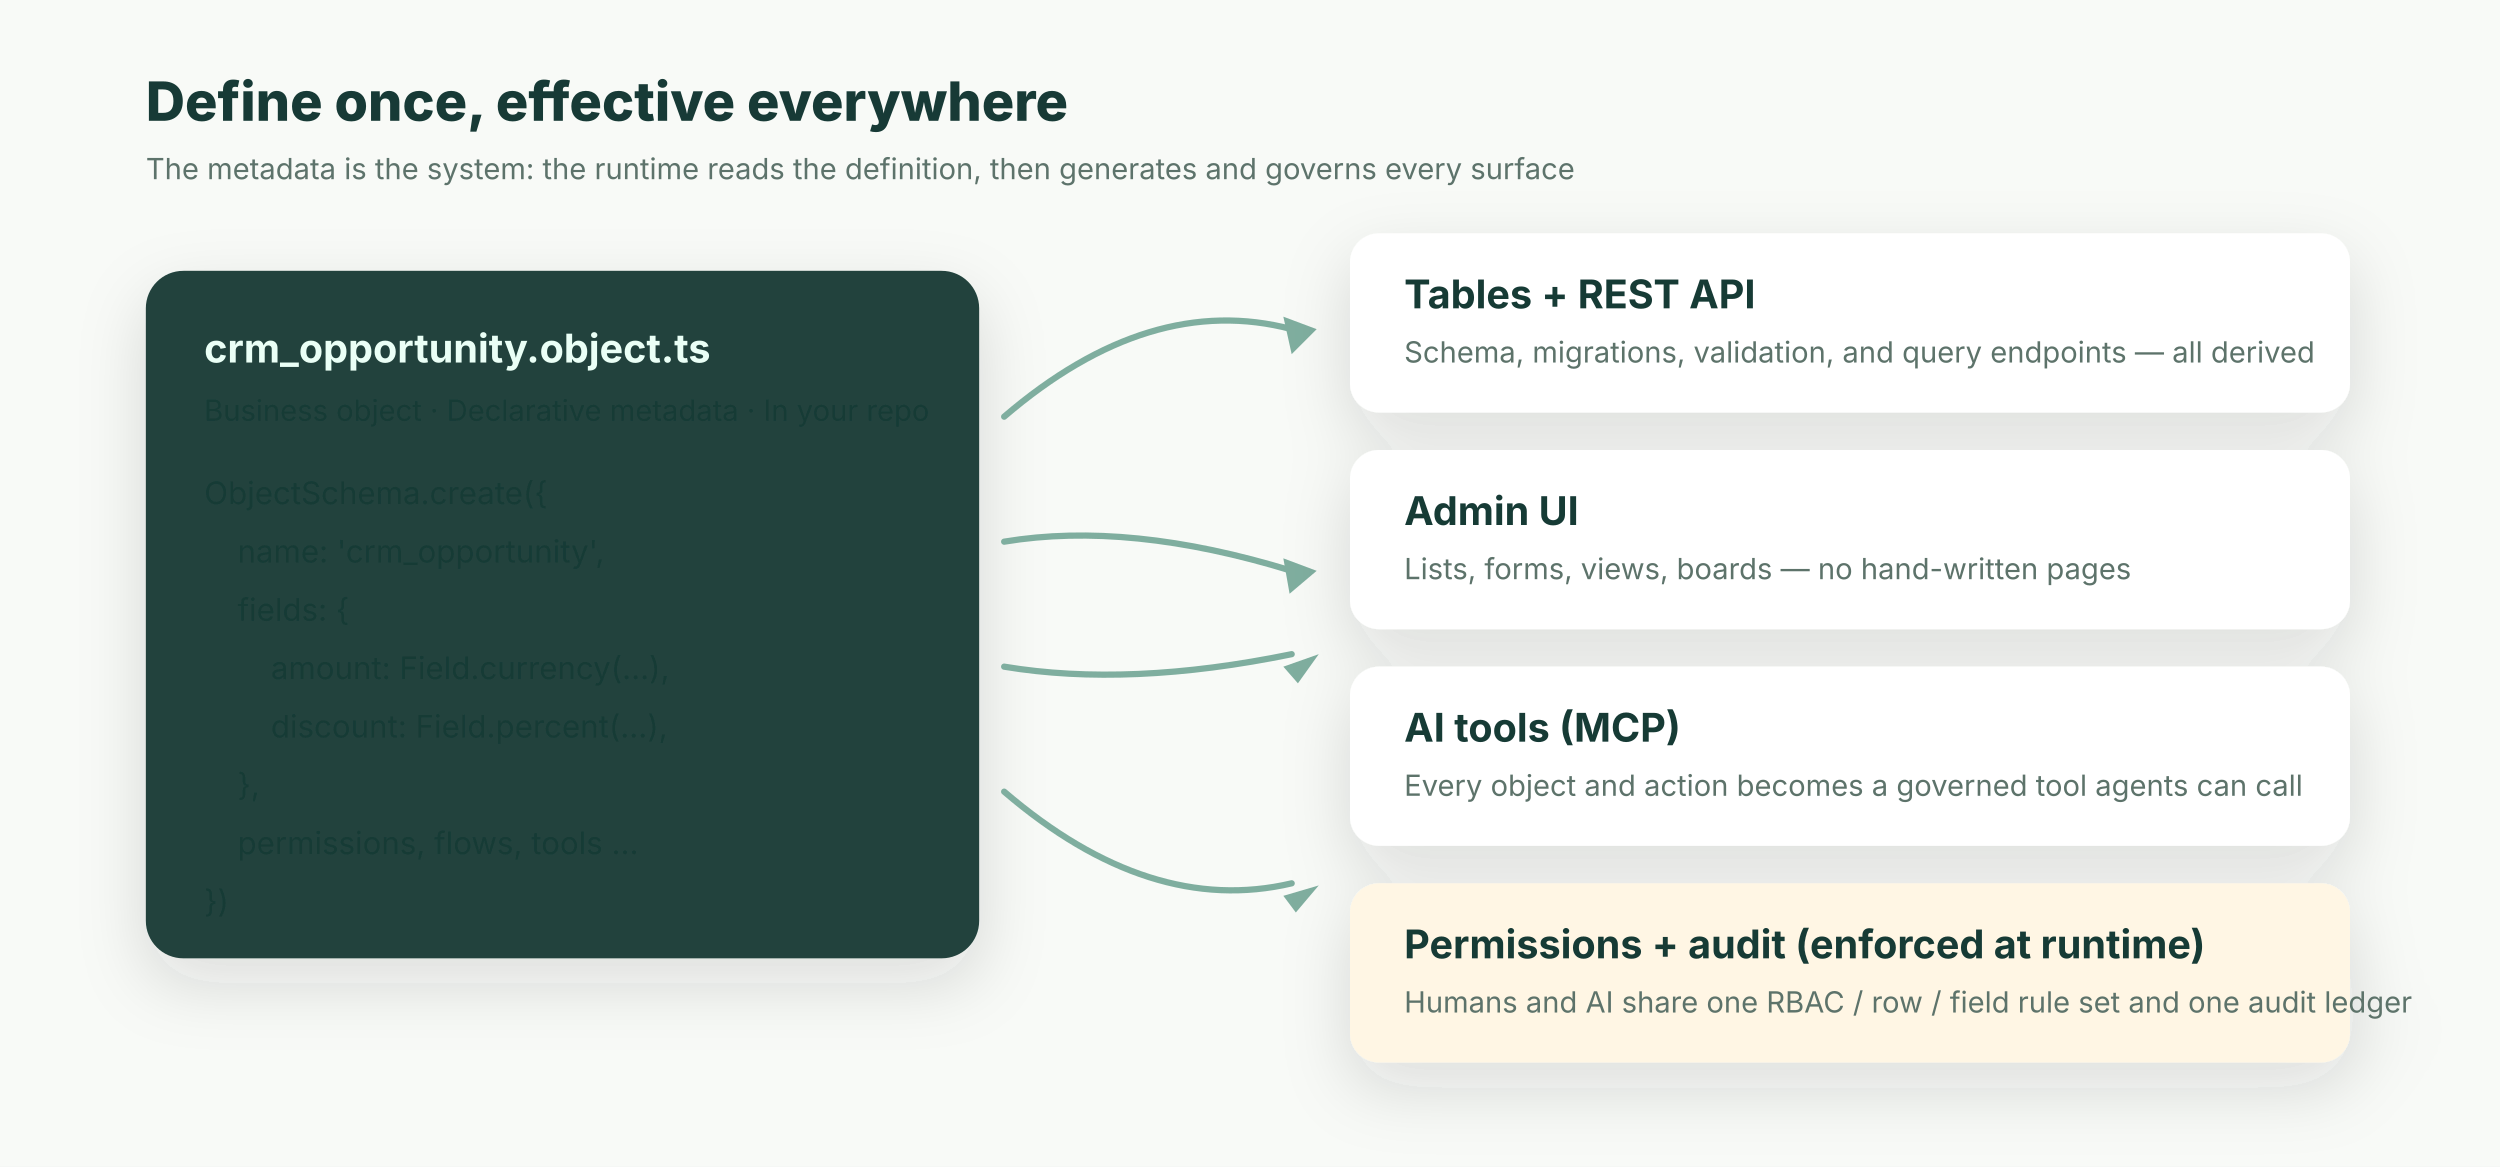
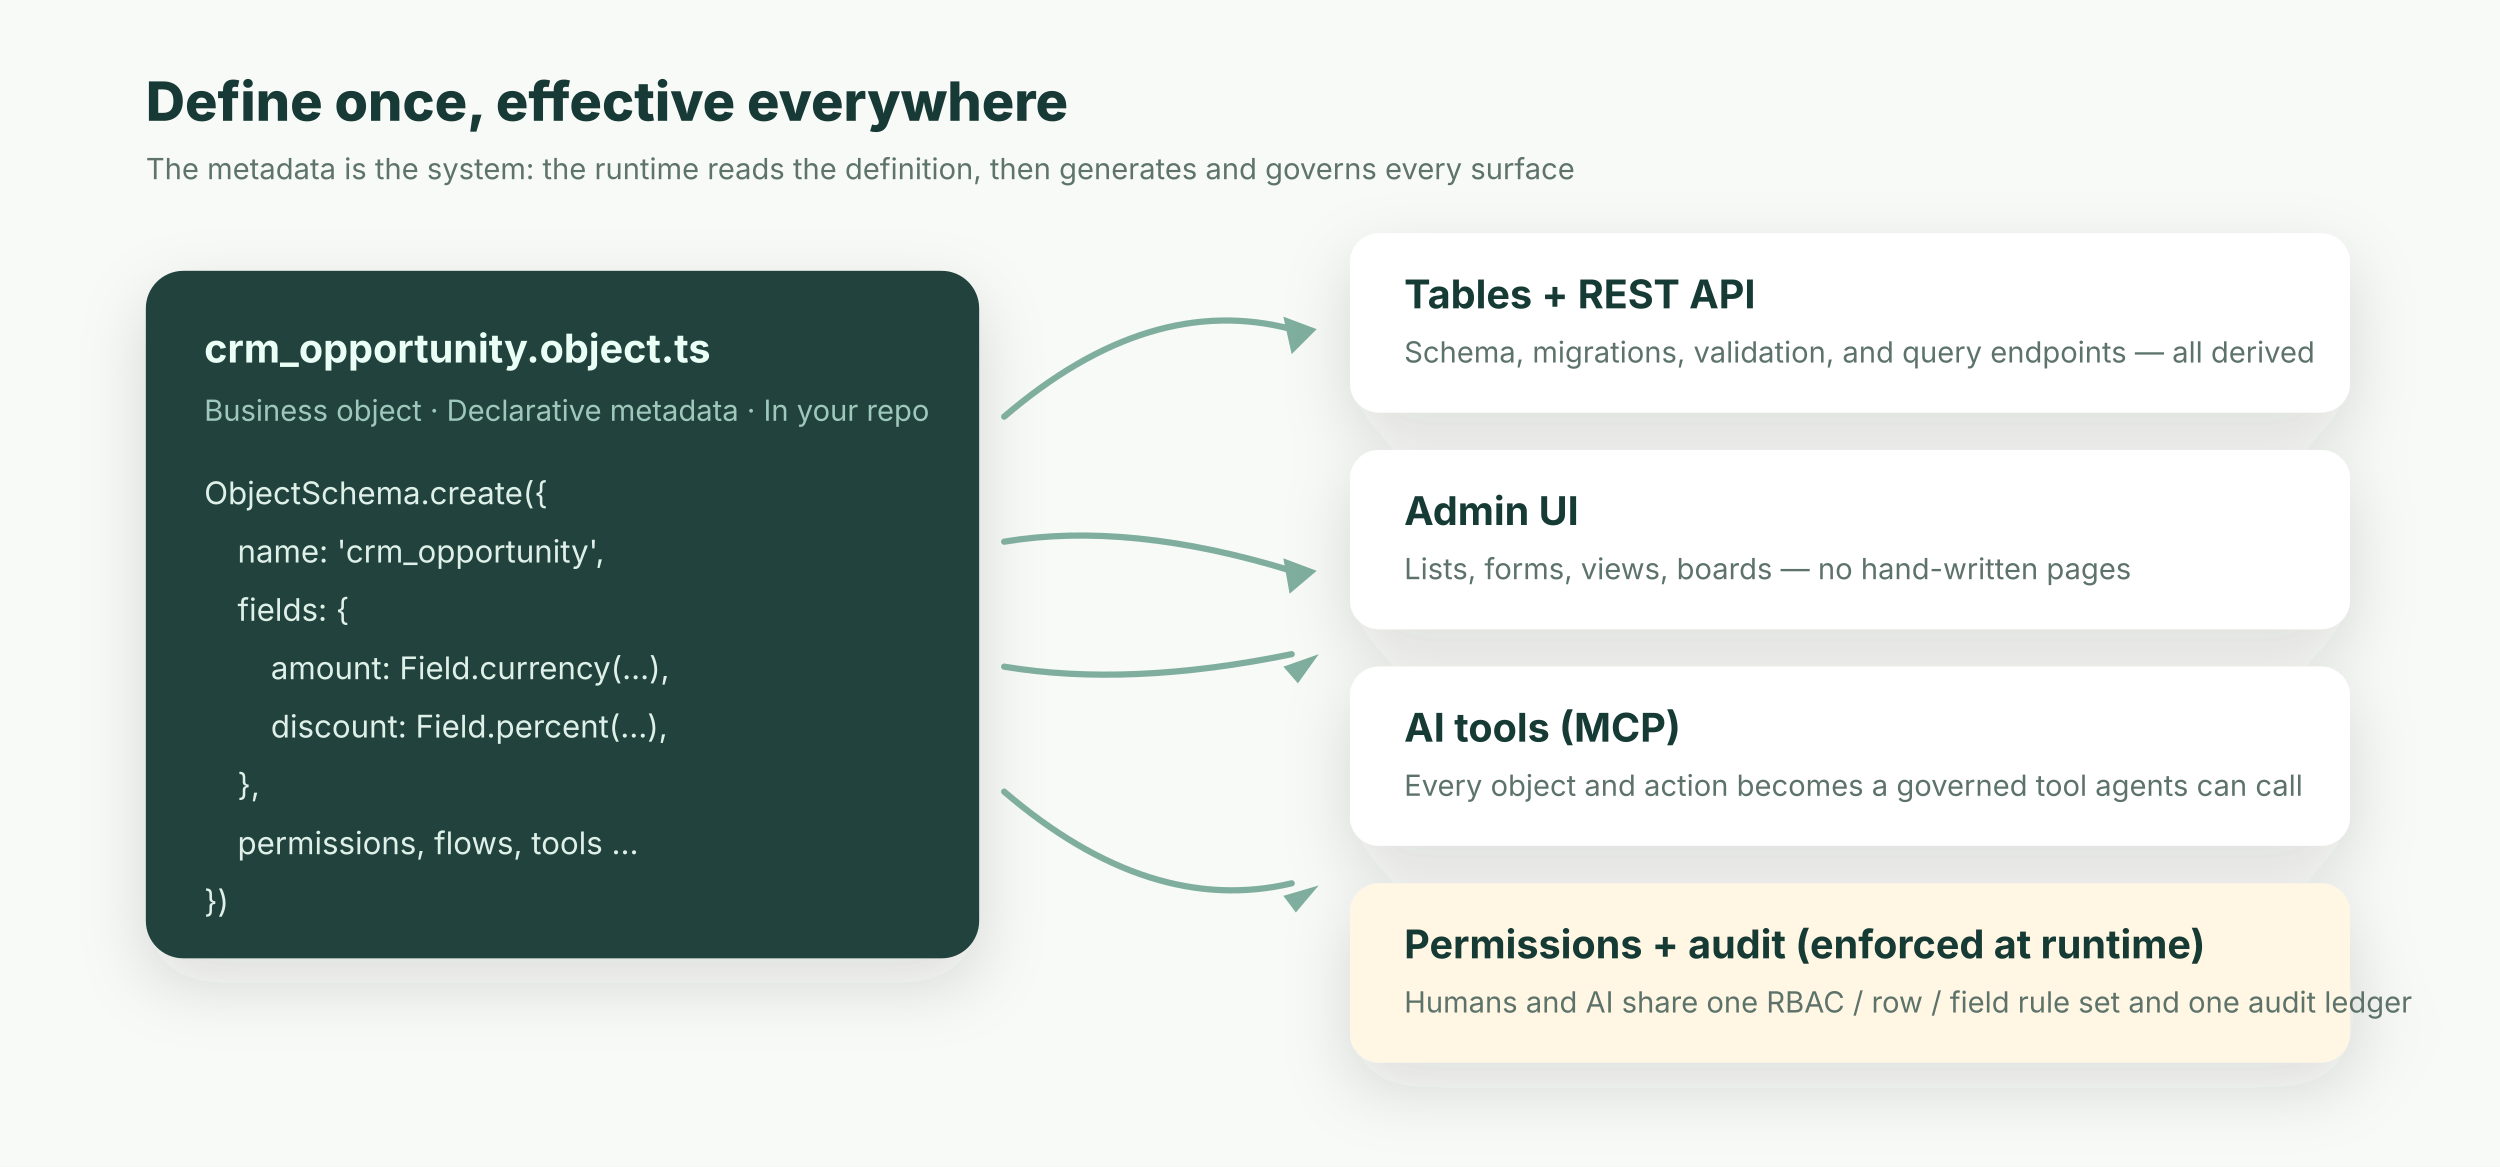
<svg xmlns="http://www.w3.org/2000/svg" viewBox="0 0 1200 560" role="img" aria-label="One metadata definition becomes tables and API, admin UI, AI tools, and enforced permissions and audit">
  <defs>
    <filter id="shadow" x="-20%" y="-20%" width="140%" height="150%">
      <feDropShadow dx="0" dy="12" stdDeviation="16" flood-color="#24342f" flood-opacity=".14" />
    </filter>
    <style>
      text{font-family:-apple-system,BlinkMacSystemFont,"Segoe UI",sans-serif;fill:#173a36}
      .mono{font-family:ui-monospace,SFMono-Regular,Menlo,monospace;font-size:15px;fill:#dff0e9}
      .label{font-size:19px;font-weight:720}.tiny{font-size:14px;fill:#5d736b}.invert{fill:#eafff6}
    </style>
  </defs>
  <rect width="1200" height="560" fill="#f8faf7" />
  <text x="70" y="58" font-size="26" font-weight="780">Define once, effective everywhere</text>
  <text x="70" y="86" class="tiny">The metadata is the system: the runtime reads the definition, then generates and governs every surface</text>
  <g transform="translate(70 130)" filter="url(#shadow)">
    <rect width="400" height="330" rx="18" fill="#22433d" />
    <text x="28" y="44" class="label invert">crm_opportunity.object.ts</text>
-     <text x="28" y="72" font-size="14" fill="#9fc8bc">Business object · Declarative metadata · In your repo</text>
+     <text x="28" y="72" style="fill:#9fc8bc" font-size="14">Business object · Declarative metadata · In your repo</text>
    <g class="mono">
-       <text x="28" y="112">ObjectSchema.create({</text>
-       <text x="44" y="140">name: 'crm_opportunity',</text>
-       <text x="44" y="168">fields: {</text>
-       <text x="60" y="196">amount: Field.currency(...),</text>
-       <text x="60" y="224">discount: Field.percent(...),</text>
-       <text x="44" y="252">},</text>
-       <text x="44" y="280">permissions, flows, tools ...</text>
-       <text x="28" y="308">})</text>
+       <text x="28" y="112" style="fill:#dff0e9">ObjectSchema.create({</text>
+       <text x="44" y="140" style="fill:#dff0e9">name: 'crm_opportunity',</text>
+       <text x="44" y="168" style="fill:#dff0e9">fields: {</text>
+       <text x="60" y="196" style="fill:#dff0e9">amount: Field.currency(...),</text>
+       <text x="60" y="224" style="fill:#dff0e9">discount: Field.percent(...),</text>
+       <text x="44" y="252" style="fill:#dff0e9">},</text>
+       <text x="44" y="280" style="fill:#dff0e9">permissions, flows, tools ...</text>
+       <text x="28" y="308" style="fill:#dff0e9">})</text>
    </g>
  </g>
  <g stroke="#7fae9f" stroke-width="3" fill="none" stroke-linecap="round">
    <path d="M482 200 q70 -60 138 -42" />
    <path d="M482 260 q60 -10 138 14" />
    <path d="M482 320 q60 10 138 -6" />
    <path d="M482 380 q70 60 138 44" />
  </g>
  <g fill="#7fae9f">
    <path d="M616 152 l16 6 -12 12 z" />
    <path d="M616 268 l16 6 -13 11 z" />
    <path d="M616 320 l17 -6 -10 14 z" />
    <path d="M616 430 l17 -5 -11 13 z" />
  </g>
  <g filter="url(#shadow)">
    <g transform="translate(648 112)">
      <rect width="480" height="86" rx="14" fill="#ffffff" />
      <text x="26" y="36" class="label">Tables + REST API</text>
      <text x="26" y="62" class="tiny">Schema, migrations, validation, and query endpoints — all derived</text>
    </g>
    <g transform="translate(648 216)">
      <rect width="480" height="86" rx="14" fill="#ffffff" />
      <text x="26" y="36" class="label">Admin UI</text>
      <text x="26" y="62" class="tiny">Lists, forms, views, boards — no hand-written pages</text>
    </g>
    <g transform="translate(648 320)">
      <rect width="480" height="86" rx="14" fill="#ffffff" />
      <text x="26" y="36" class="label">AI tools (MCP)</text>
      <text x="26" y="62" class="tiny">Every object and action becomes a governed tool agents can call</text>
    </g>
    <g transform="translate(648 424)">
      <rect width="480" height="86" rx="14" fill="#fff6e4" />
      <text x="26" y="36" class="label">Permissions + audit (enforced at runtime)</text>
      <text x="26" y="62" class="tiny">Humans and AI share one RBAC / row / field rule set and one audit ledger</text>
    </g>
  </g>
</svg>
